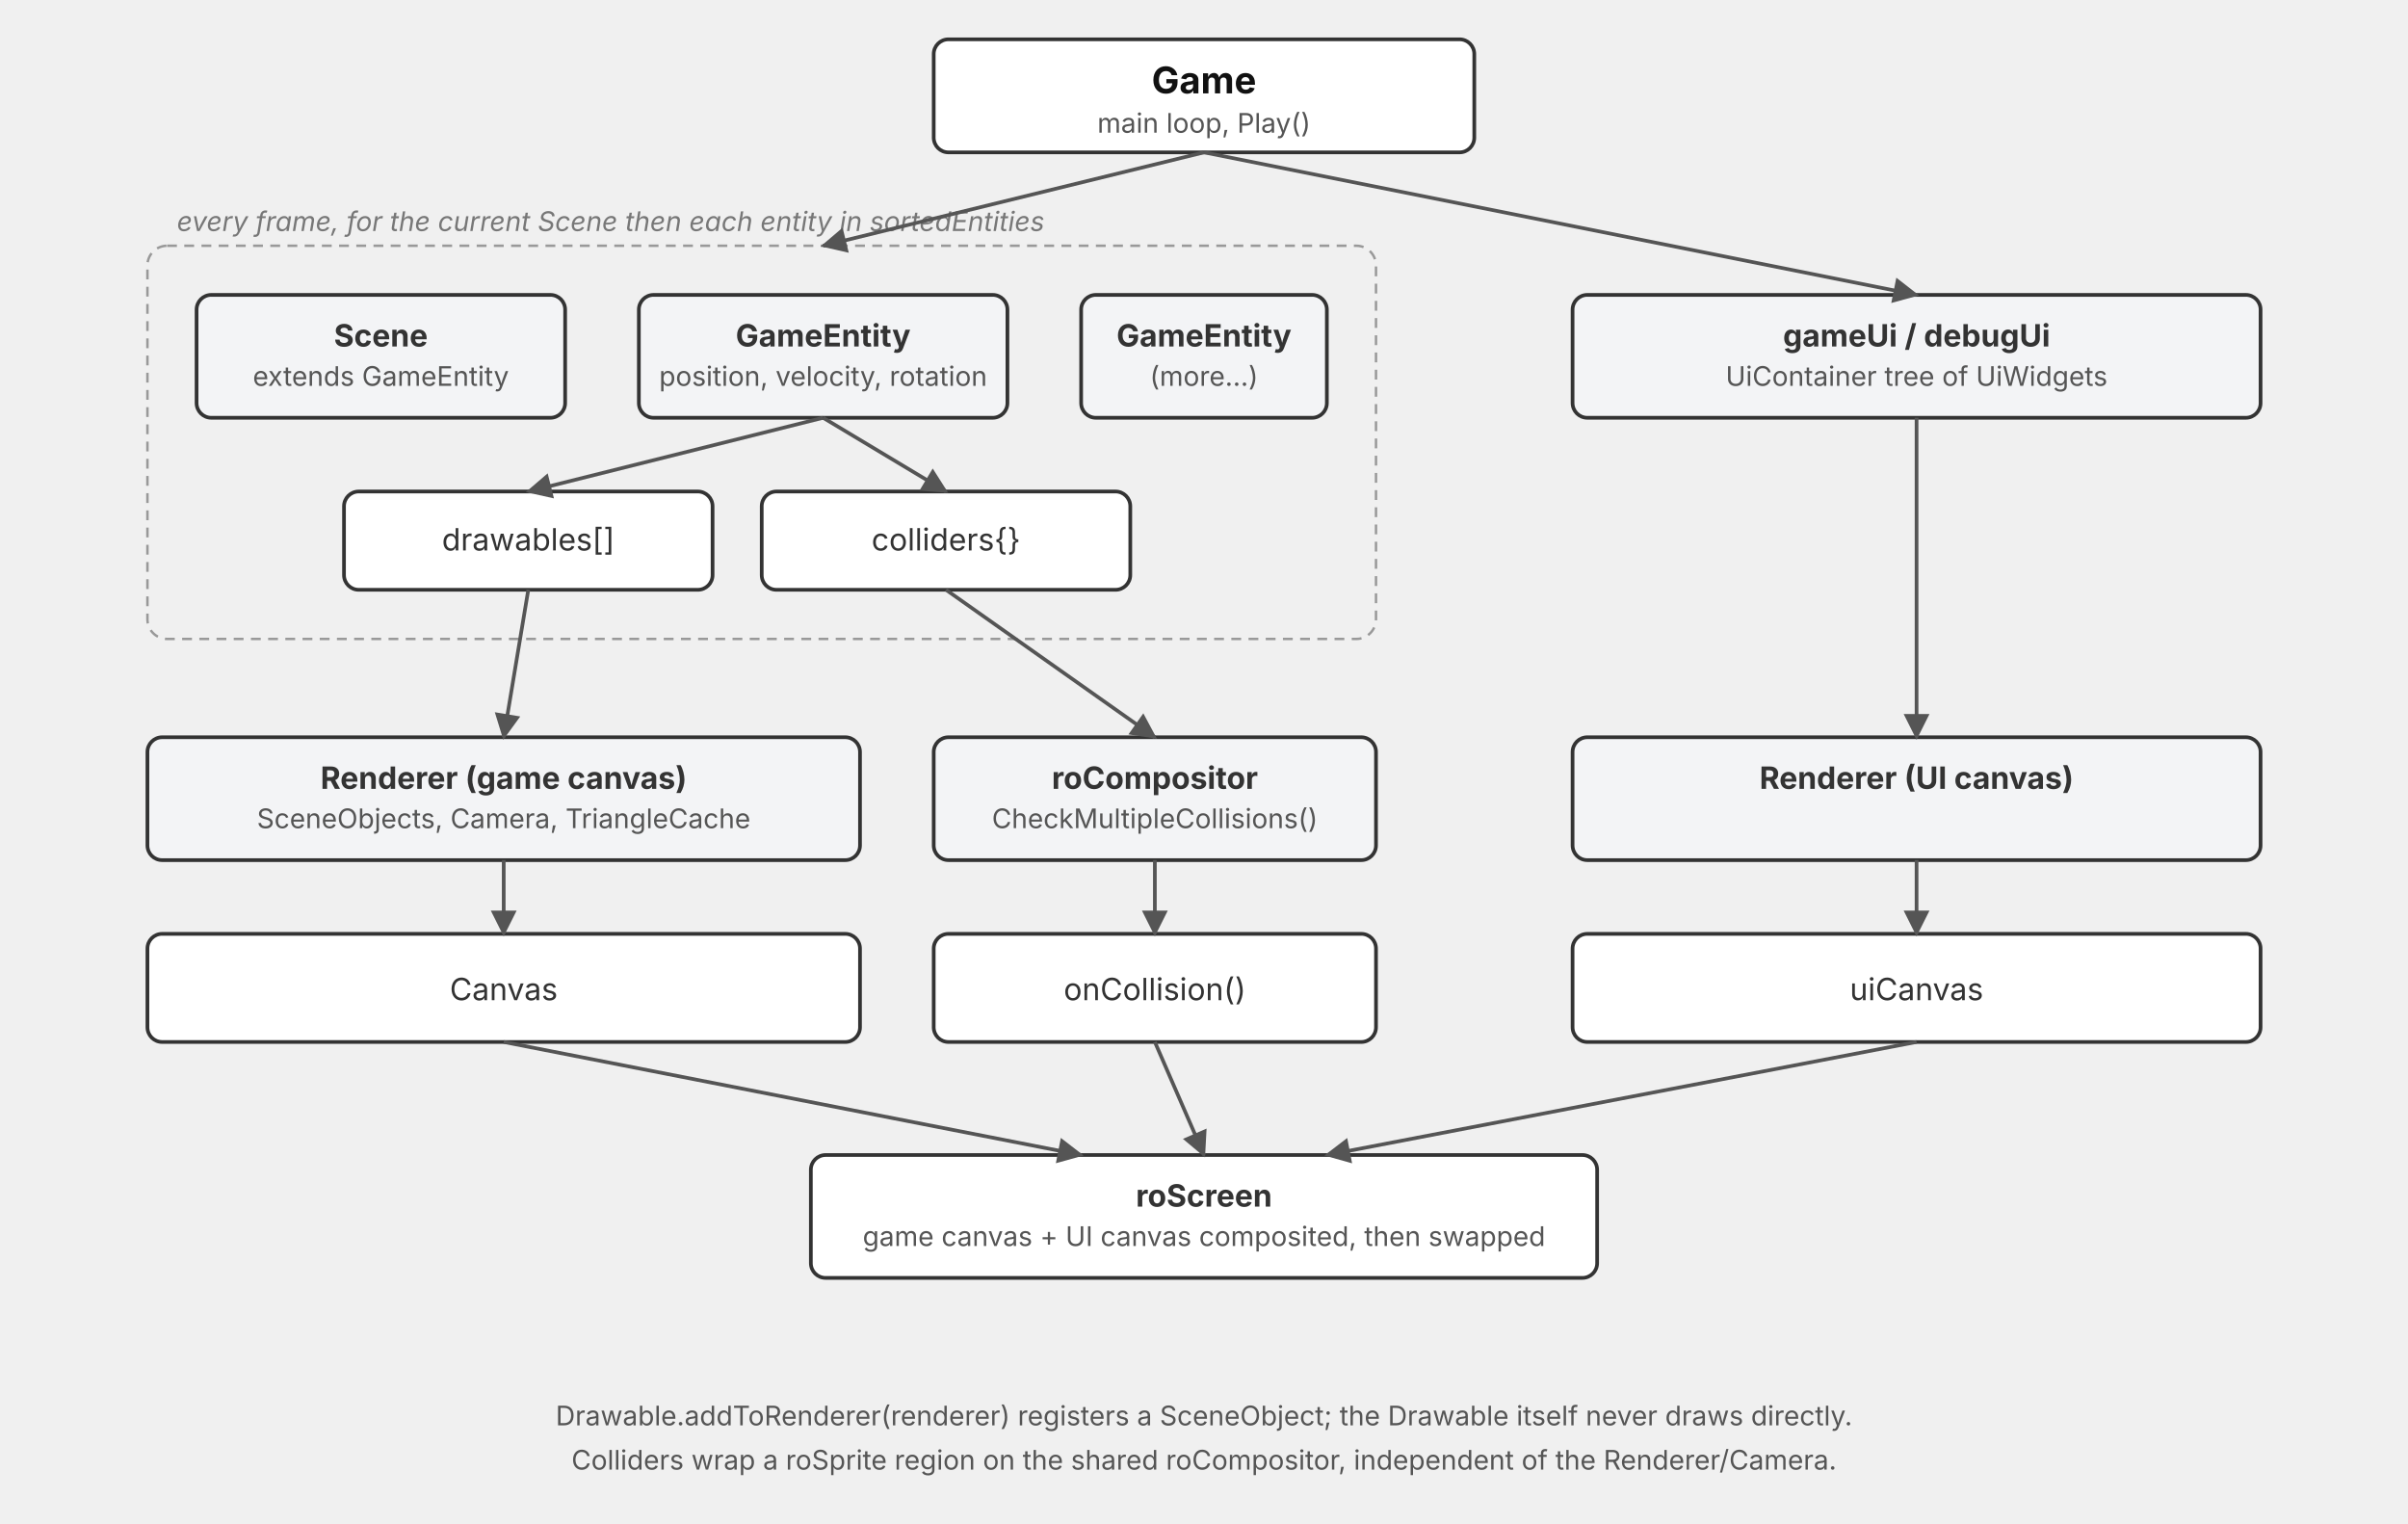
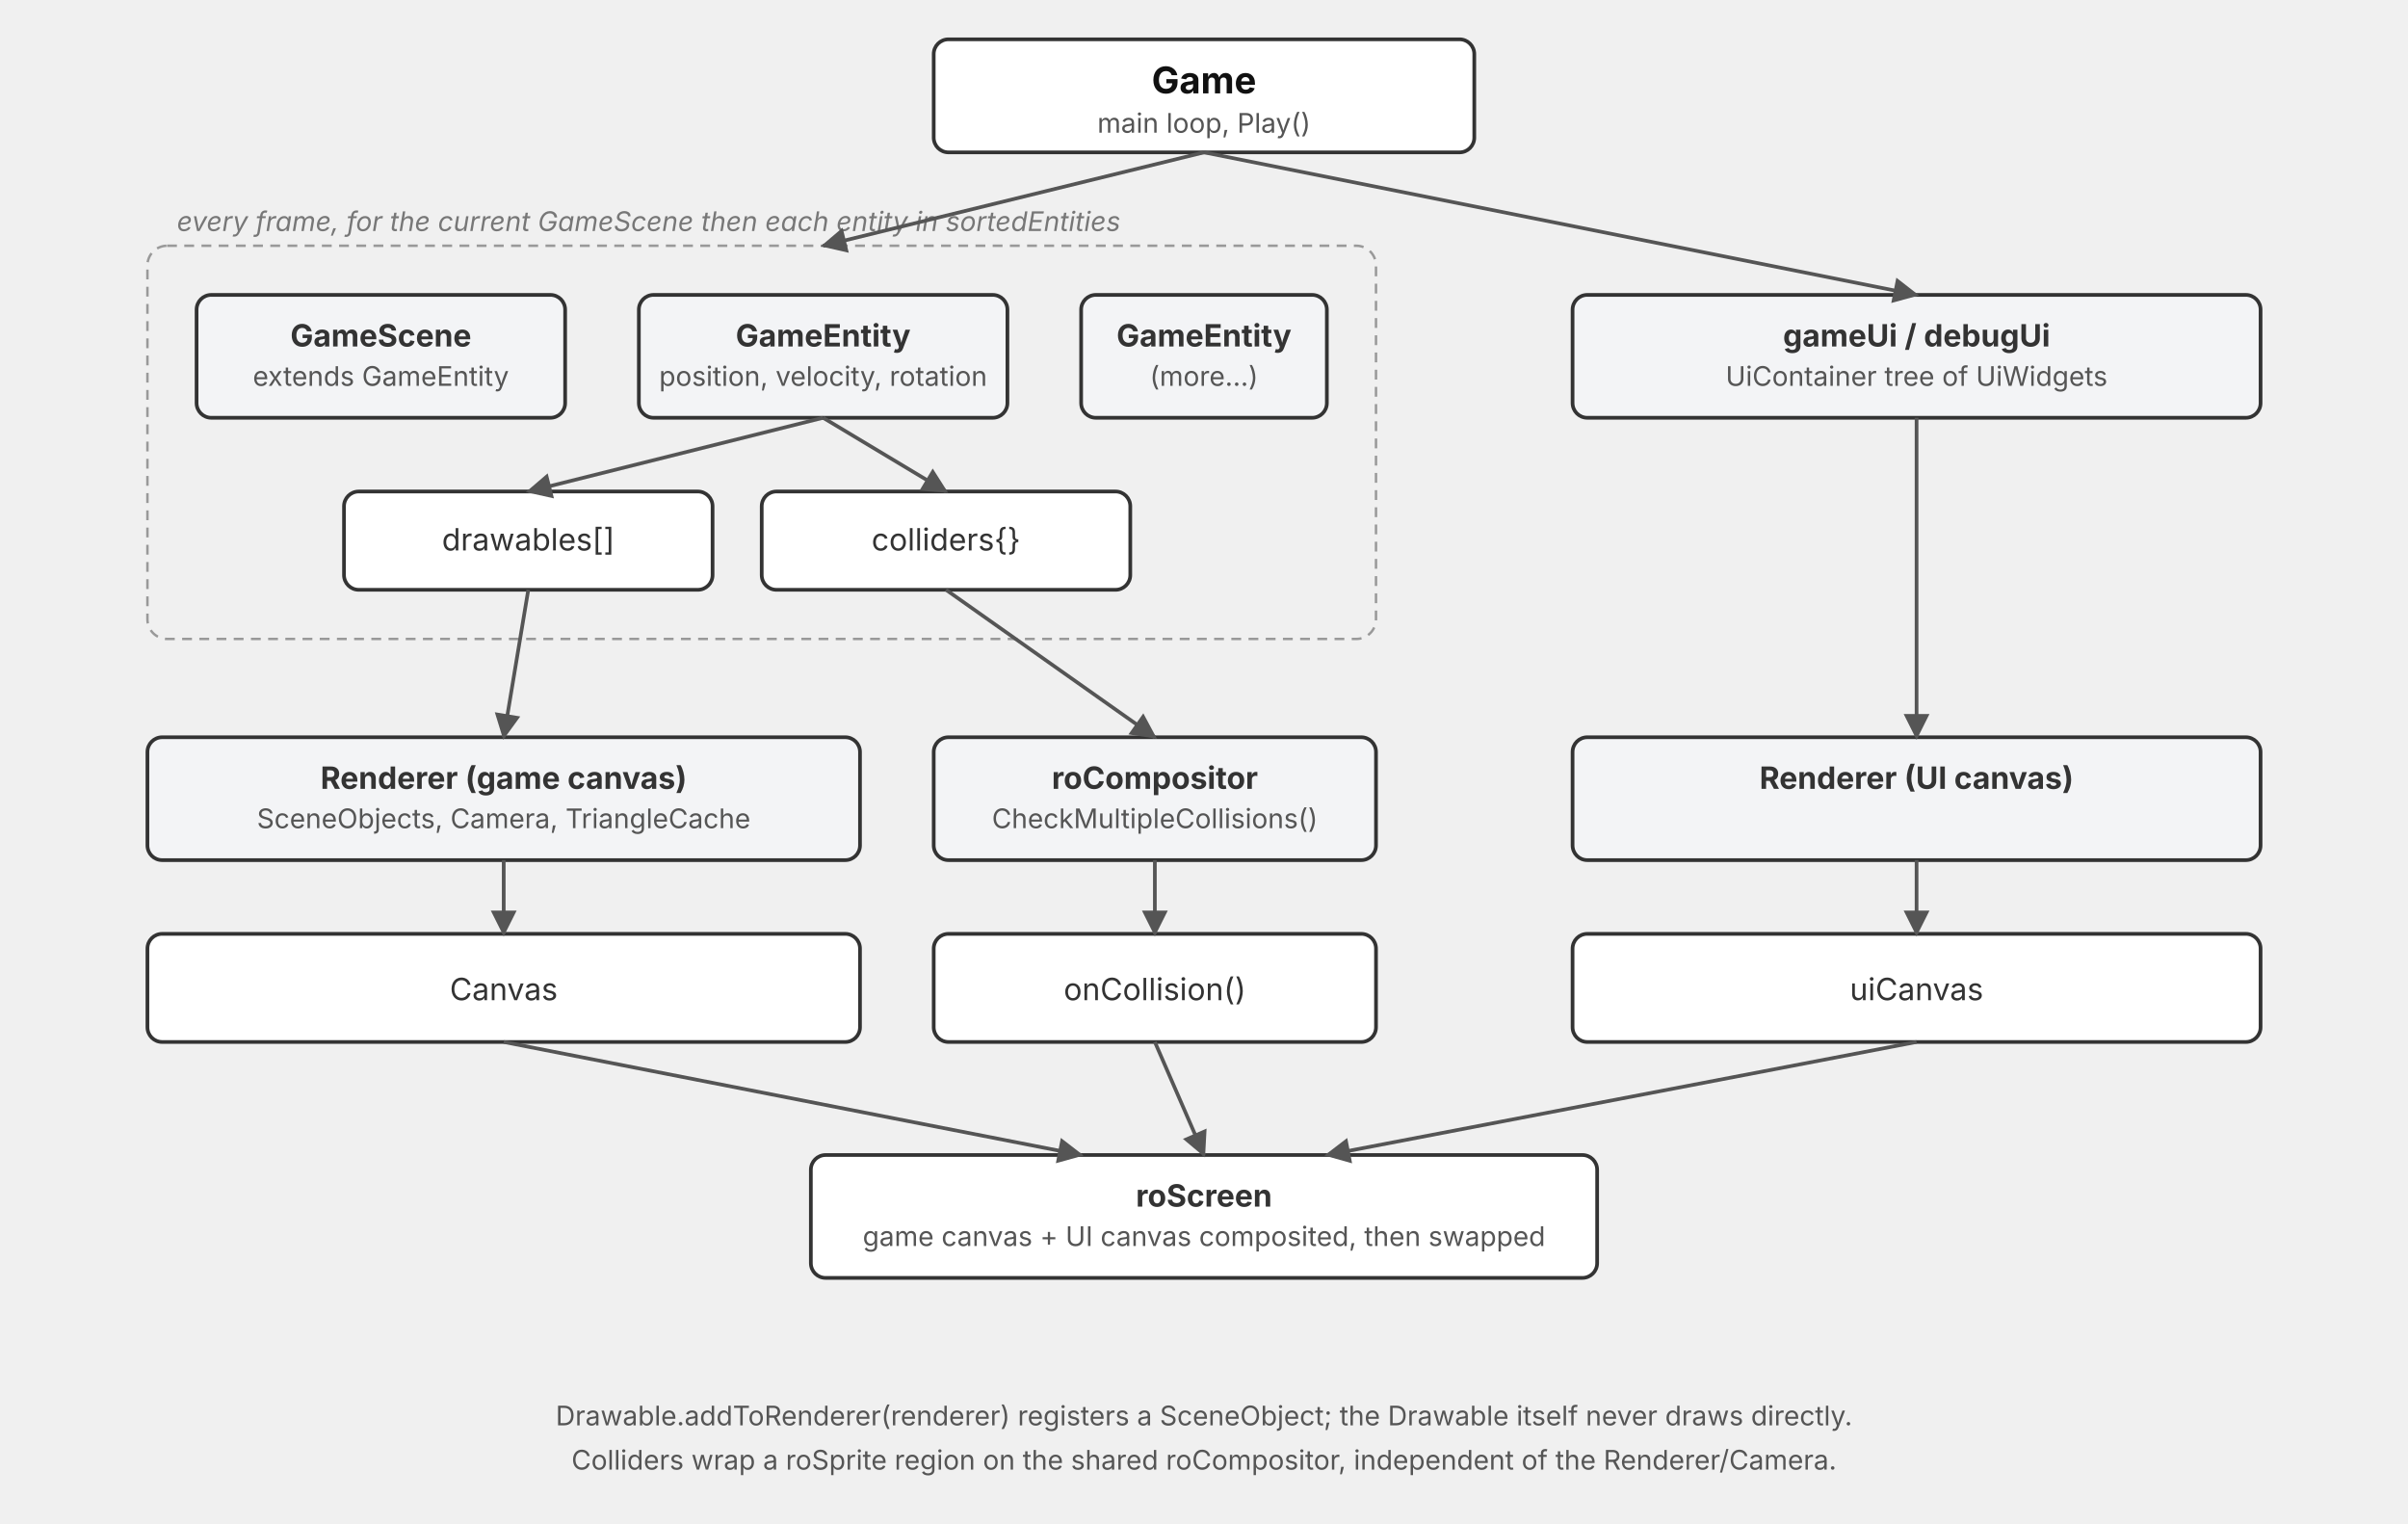
<svg xmlns="http://www.w3.org/2000/svg" viewBox="0 0 980 620" font-family="Inter, Helvetica, Arial, sans-serif">
  <defs>
    <marker id="arrow" viewBox="0 0 10 10" refX="9" refY="5" markerWidth="7" markerHeight="7" orient="auto-start-reverse">
      <path d="M 0 0 L 10 5 L 0 10 z" fill="#555" />
    </marker>
  </defs>
  <style>
    .box { fill: #fff; stroke: #333; stroke-width: 1.5; rx: 6; }
    .boxAlt { fill: #f3f4f6; stroke: #333; stroke-width: 1.5; rx: 6; }
    .title { font-size: 15px; font-weight: 700; fill: #111; }
    .label { font-size: 12.5px; fill: #333; }
    .small { font-size: 11px; fill: #555; }
    .grp { fill: none; stroke: #999; stroke-width: 1; stroke-dasharray: 4 3; rx: 8; }
    .grpTitle { font-size: 11px; fill: #777; font-style: italic; }
    line, path.arrow { stroke: #555; stroke-width: 1.5; fill: none; marker-end: url(#arrow); }
  </style>
  <rect x="380" y="16" width="220" height="46" class="box" />
  <text x="490" y="38" text-anchor="middle" class="title">Game</text>
  <text x="490" y="54" text-anchor="middle" class="small">main loop, Play()</text>
  <rect x="60" y="100" width="500" height="160" class="grp" />
-   <text x="72" y="94" class="grpTitle">every frame, for the current Scene then each entity in sortedEntities</text>
+   <text x="72" y="94" class="grpTitle">every frame, for the current GameScene then each entity in sortedEntities</text>
  <rect x="80" y="120" width="150" height="50" class="boxAlt" />
-   <text x="155" y="141" text-anchor="middle" class="label" font-weight="700">Scene</text>
+   <text x="155" y="141" text-anchor="middle" class="label" font-weight="700">GameScene</text>
  <text x="155" y="157" text-anchor="middle" class="small">extends GameEntity</text>
  <rect x="260" y="120" width="150" height="50" class="boxAlt" />
  <text x="335" y="141" text-anchor="middle" class="label" font-weight="700">GameEntity</text>
  <text x="335" y="157" text-anchor="middle" class="small">position, velocity, rotation</text>
  <rect x="440" y="120" width="100" height="50" class="boxAlt" />
  <text x="490" y="141" text-anchor="middle" class="label" font-weight="700">GameEntity</text>
  <text x="490" y="157" text-anchor="middle" class="small">(more…)</text>
  <rect x="140" y="200" width="150" height="40" class="box" />
  <text x="215" y="224" text-anchor="middle" class="label">drawables[]</text>
  <rect x="310" y="200" width="150" height="40" class="box" />
  <text x="385" y="224" text-anchor="middle" class="label">colliders{}</text>
  <line x1="335" y1="170" x2="215" y2="200" />
  <line x1="335" y1="170" x2="385" y2="200" />
  <rect x="60" y="300" width="290" height="50" class="boxAlt" />
  <text x="205" y="321" text-anchor="middle" class="label" font-weight="700">Renderer (game canvas)</text>
  <text x="205" y="337" text-anchor="middle" class="small">SceneObjects, Camera, TriangleCache</text>
  <rect x="60" y="380" width="290" height="44" class="box" />
  <text x="205" y="407" text-anchor="middle" class="label">Canvas</text>
  <line x1="215" y1="240" x2="205" y2="300" />
  <line x1="205" y1="350" x2="205" y2="380" />
  <rect x="380" y="300" width="180" height="50" class="boxAlt" />
  <text x="470" y="321" text-anchor="middle" class="label" font-weight="700">roCompositor</text>
  <text x="470" y="337" text-anchor="middle" class="small">CheckMultipleCollisions()</text>
  <rect x="380" y="380" width="180" height="44" class="box" />
  <text x="470" y="407" text-anchor="middle" class="label">onCollision()</text>
  <line x1="385" y1="240" x2="470" y2="300" />
  <line x1="470" y1="350" x2="470" y2="380" />
  <rect x="640" y="120" width="280" height="50" class="boxAlt" />
  <text x="780" y="141" text-anchor="middle" class="label" font-weight="700">gameUi / debugUi</text>
  <text x="780" y="157" text-anchor="middle" class="small">UiContainer tree of UiWidgets</text>
  <rect x="640" y="300" width="280" height="50" class="boxAlt" />
  <text x="780" y="321" text-anchor="middle" class="label" font-weight="700">Renderer (UI canvas)</text>
  <rect x="640" y="380" width="280" height="44" class="box" />
  <text x="780" y="407" text-anchor="middle" class="label">uiCanvas</text>
  <line x1="780" y1="170" x2="780" y2="300" />
  <line x1="780" y1="350" x2="780" y2="380" />
  <rect x="330" y="470" width="320" height="50" class="box" />
  <text x="490" y="491" text-anchor="middle" class="label" font-weight="700">roScreen</text>
  <text x="490" y="507" text-anchor="middle" class="small">game canvas + UI canvas composited, then swapped</text>
  <line x1="205" y1="424" x2="440" y2="470" />
  <line x1="470" y1="424" x2="490" y2="470" />
  <line x1="780" y1="424" x2="540" y2="470" />
  <line x1="490" y1="62" x2="335" y2="100" marker-end="url(#arrow)" />
  <line x1="490" y1="62" x2="780" y2="120" marker-end="url(#arrow)" />
  <text x="490" y="580" text-anchor="middle" class="small">Drawable.addToRenderer(renderer) registers a SceneObject; the Drawable itself never draws directly.</text>
  <text x="490" y="598" text-anchor="middle" class="small">Colliders wrap a roSprite region on the shared roCompositor, independent of the Renderer/Camera.</text>
</svg>
